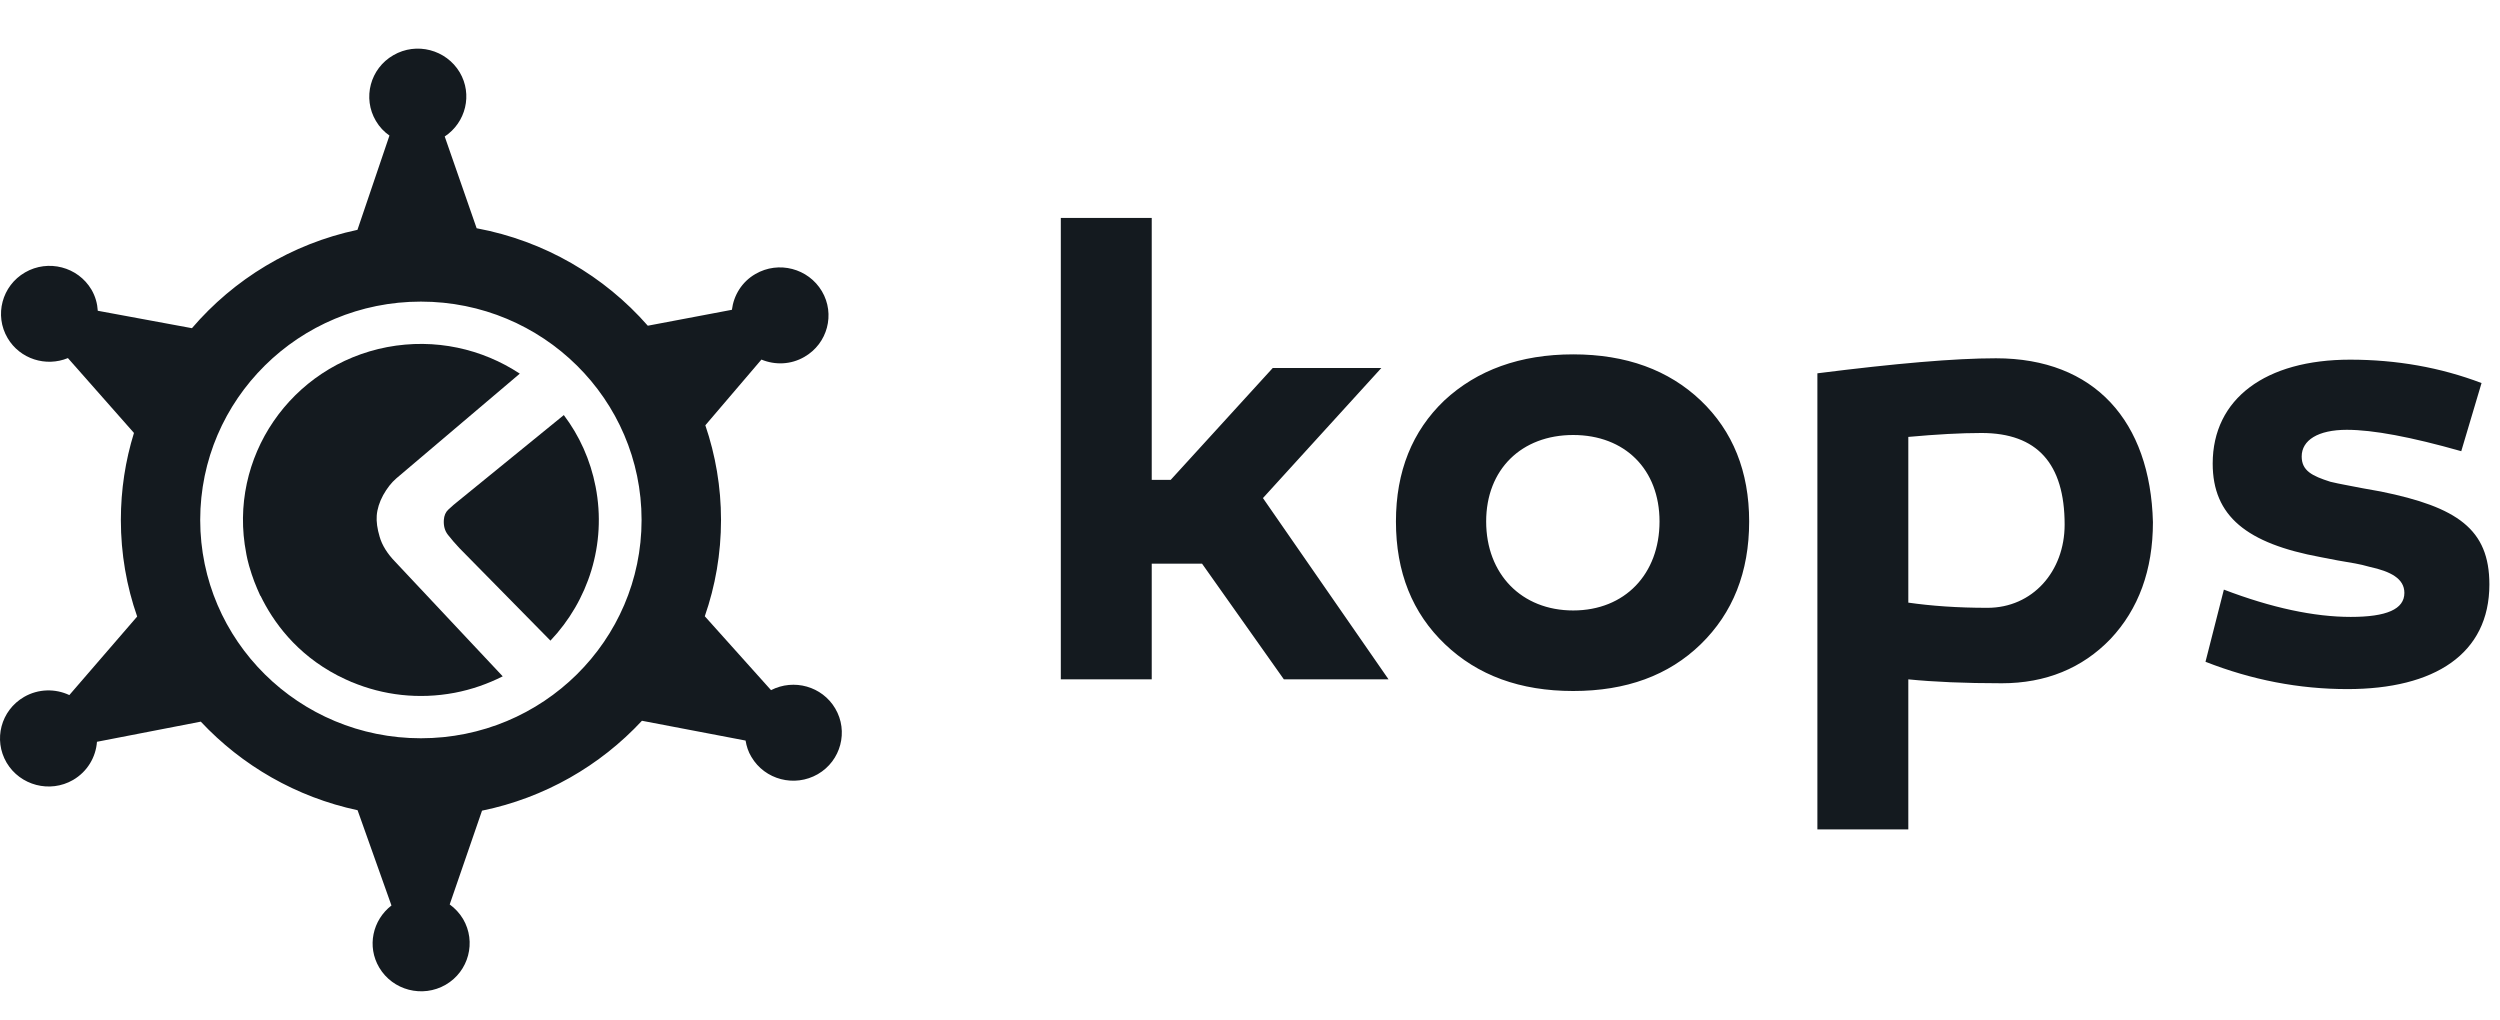
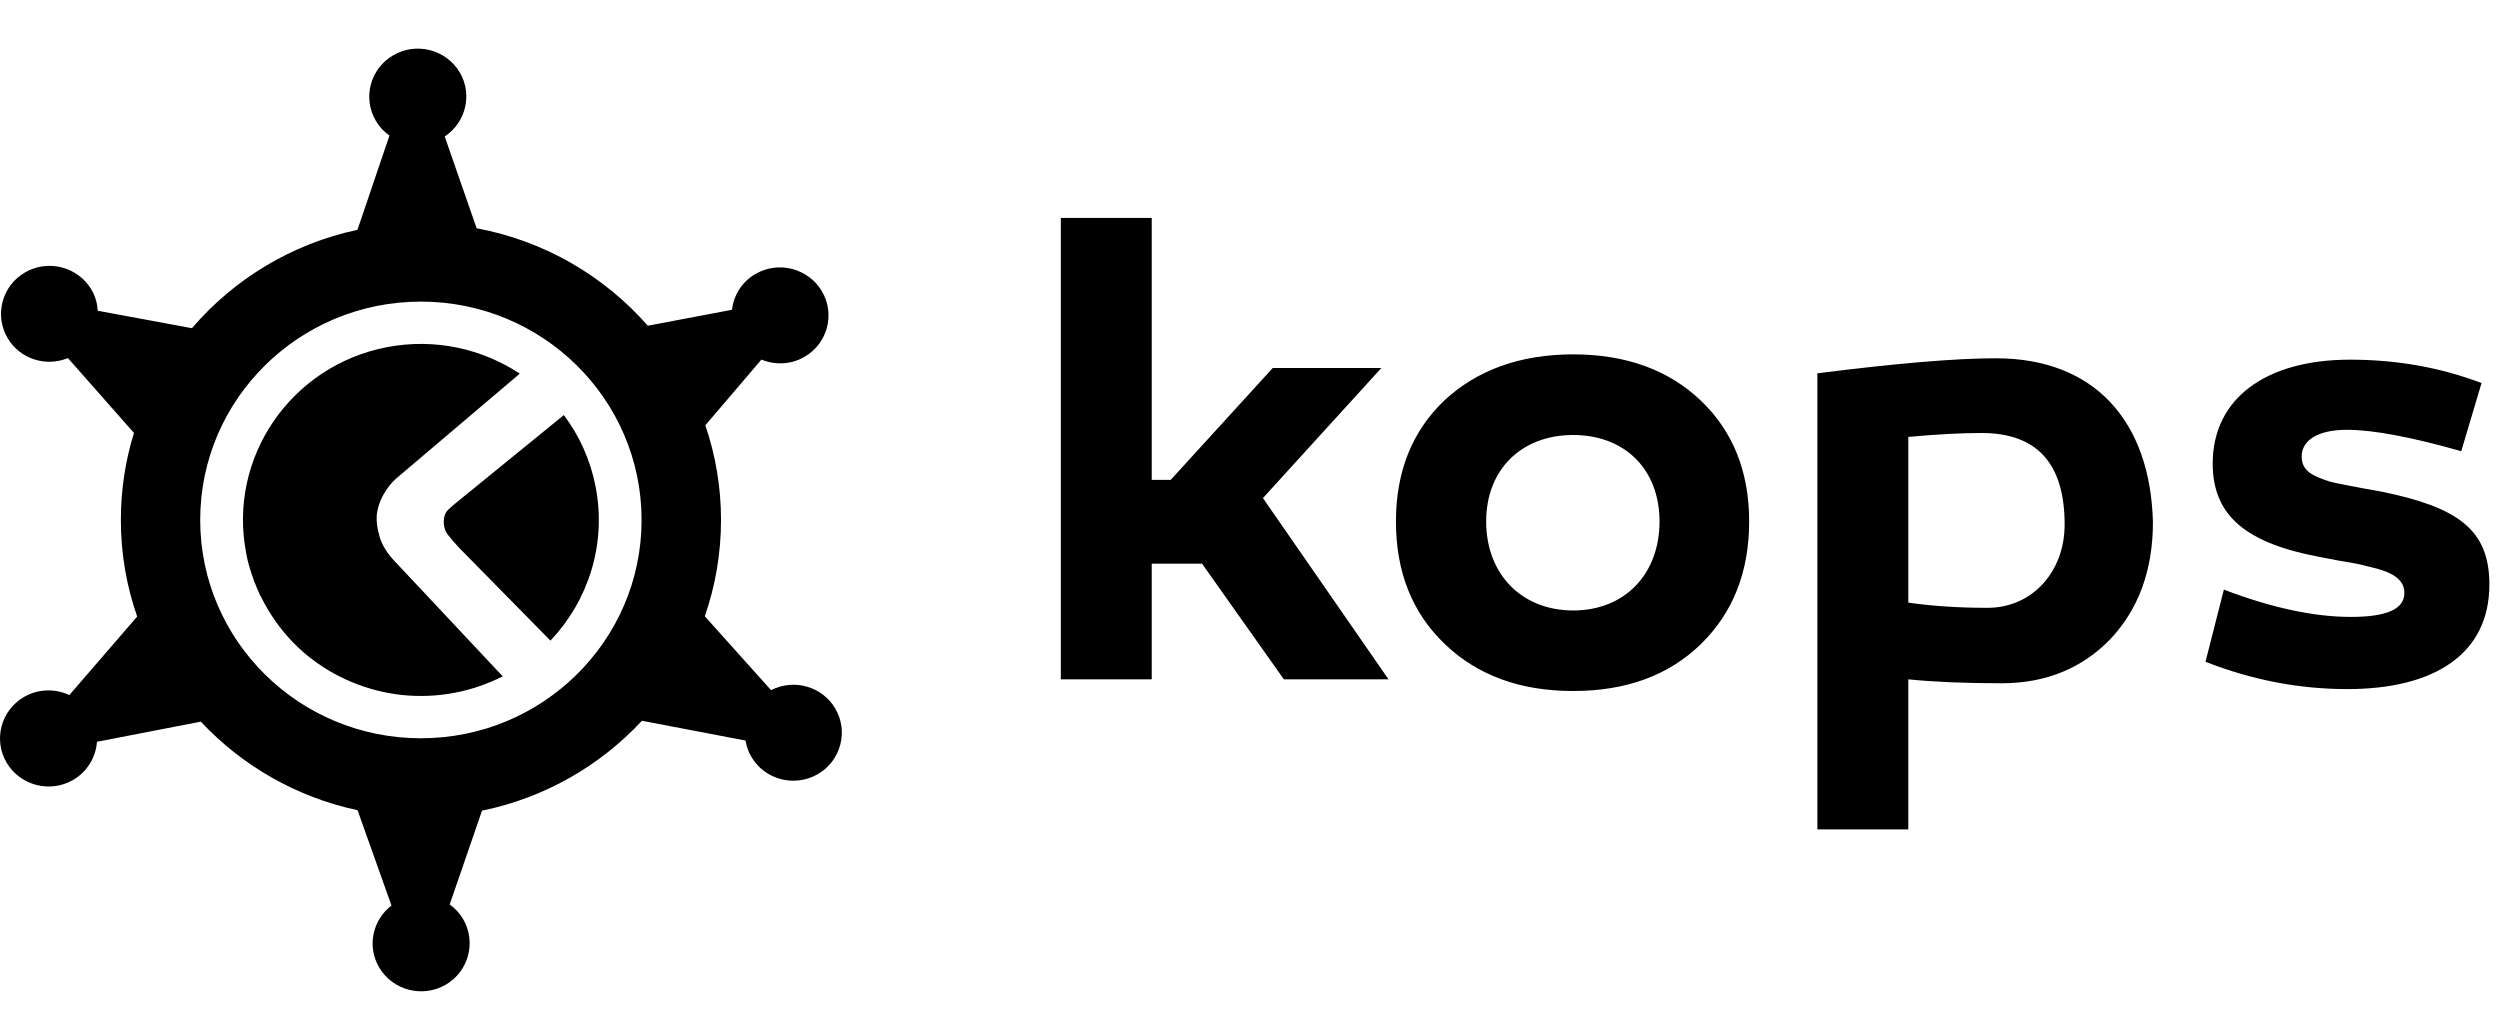
<svg xmlns="http://www.w3.org/2000/svg" width="157" height="64" viewBox="0 0 157 64" fill="none">
-   <path d="M52.452 44.491C51.629 43.098 49.856 42.607 48.421 43.341L44.261 38.701C44.92 36.806 45.28 34.773 45.28 32.652C45.28 30.575 44.931 28.575 44.295 26.708L47.818 22.581C48.672 22.935 49.666 22.907 50.52 22.41C51.972 21.576 52.464 19.725 51.615 18.289C50.763 16.853 48.896 16.361 47.441 17.207C46.587 17.698 46.076 18.549 45.964 19.455L40.682 20.455C37.951 17.339 34.199 15.13 29.933 14.334L27.928 8.572C29.255 7.694 29.69 5.932 28.872 4.545C28.02 3.115 26.153 2.623 24.701 3.468C23.249 4.302 22.755 6.158 23.607 7.595C23.827 7.97 24.12 8.28 24.458 8.512L22.448 14.434C18.313 15.312 14.689 17.533 12.054 20.61L6.141 19.516C6.113 19.063 5.99 18.61 5.744 18.19C4.896 16.754 3.025 16.268 1.573 17.108C0.122 17.947 -0.37 19.798 0.479 21.234C1.255 22.549 2.886 23.057 4.265 22.488L8.413 27.189C7.877 28.918 7.59 30.752 7.59 32.653C7.59 34.779 7.95 36.818 8.614 38.718L4.354 43.651C3.474 43.237 2.411 43.248 1.512 43.767C0.054 44.612 -0.431 46.457 0.417 47.899C1.266 49.33 3.137 49.822 4.588 48.982C5.49 48.457 6.018 47.546 6.09 46.584L12.61 45.319C15.192 48.076 18.604 50.059 22.456 50.882L24.584 56.865C23.395 57.782 23.032 59.439 23.814 60.76C24.662 62.196 26.533 62.682 27.988 61.842C29.436 61.002 29.928 59.152 29.079 57.71C28.859 57.345 28.571 57.036 28.241 56.799L30.271 50.91C34.205 50.103 37.692 48.087 40.314 45.264L46.822 46.507C46.88 46.861 46.989 47.209 47.188 47.534C48.033 48.971 49.901 49.457 51.359 48.617C52.81 47.778 53.298 45.922 52.452 44.491ZM26.432 46.363C18.777 46.363 12.573 40.226 12.573 32.653C12.573 25.079 18.777 18.941 26.432 18.941C34.085 18.941 40.291 25.079 40.291 32.653C40.291 40.226 34.085 46.363 26.432 46.363Z" fill="#141A1F" />
-   <path d="M23.843 33.713C23.689 33.199 23.631 32.757 23.659 32.384C23.689 31.967 23.826 31.531 24.063 31.094C24.306 30.658 24.583 30.304 24.892 30.039L32.643 23.465C30.281 21.907 27.327 21.228 24.317 21.797C18.256 22.957 14.295 28.752 15.462 34.745C15.462 34.745 15.54 35.276 15.813 36.083C15.83 36.132 15.847 36.182 15.867 36.232C15.897 36.32 15.931 36.414 15.964 36.508C16.087 36.817 16.21 37.121 16.349 37.419L16.361 37.413C17.148 39.038 18.594 41.06 21.199 42.419C21.241 42.435 21.283 42.457 21.325 42.479C21.453 42.546 21.581 42.606 21.71 42.667C21.799 42.705 21.888 42.744 21.972 42.783C22.011 42.799 22.05 42.816 22.09 42.838V42.833C24.063 43.661 26.294 43.935 28.553 43.507C29.628 43.302 30.638 42.944 31.571 42.474L24.815 35.276C24.317 34.763 23.991 34.232 23.843 33.713Z" fill="#141A1F" />
-   <path d="M35.408 26.067L28.833 31.421C28.591 31.614 28.364 31.802 28.152 32.006C27.985 32.161 27.892 32.376 27.873 32.652C27.851 33.023 27.928 33.329 28.13 33.586C28.361 33.878 28.604 34.161 28.85 34.42L34.568 40.232C36.935 37.735 38.108 34.183 37.404 30.565C37.078 28.879 36.38 27.354 35.408 26.067Z" fill="#141A1F" />
-   <path d="M73.52 30.136L79.928 23.111H86.748L79.313 31.279L87.2 42.663H80.627L75.49 35.4H72.329V42.663H66.619V13.688H72.329V30.136H73.52ZM106.807 25.152C108.82 27.072 109.847 29.604 109.847 32.748C109.847 35.931 108.82 38.497 106.807 40.457C104.793 42.417 102.124 43.395 98.796 43.395C95.468 43.395 92.799 42.417 90.745 40.457C88.691 38.497 87.665 35.931 87.665 32.748C87.665 29.604 88.691 27.072 90.701 25.152C92.758 23.238 95.468 22.254 98.796 22.254C102.124 22.254 104.793 23.238 106.807 25.152ZM98.796 27.318C95.552 27.318 93.331 29.478 93.331 32.748C93.331 36.051 95.552 38.337 98.796 38.337C102.041 38.337 104.218 36.051 104.218 32.748C104.218 29.478 102.041 27.318 98.796 27.318ZM135.204 32.788C135.204 35.805 134.301 38.257 132.535 40.132C130.769 41.966 128.468 42.909 125.715 42.909C123.374 42.909 121.444 42.823 119.842 42.663V52.087H114.132V23.444C119.019 22.826 122.758 22.5 125.344 22.5C131.548 22.5 135.041 26.461 135.204 32.788ZM129.659 32.947C129.659 29.113 127.933 27.192 124.441 27.192C123.126 27.192 121.608 27.278 119.842 27.438V37.845C121.28 38.051 122.922 38.171 124.812 38.171C127.645 38.171 129.659 35.885 129.659 32.947ZM139.659 37.028C142.656 38.171 145.326 38.742 147.627 38.742C149.885 38.742 150.995 38.257 150.995 37.234C150.995 36.336 150.132 35.885 148.817 35.599C148.118 35.4 147.75 35.36 146.804 35.194L145.737 34.988C141.097 34.13 138.957 32.416 138.957 29.113C138.957 25.032 142.285 22.587 147.583 22.587C150.5 22.587 153.253 23.072 155.841 24.055L154.567 28.335C151.406 27.438 149.022 26.992 147.379 26.992C145.573 26.992 144.546 27.644 144.546 28.667C144.546 29.564 145.201 29.89 146.352 30.256C147.051 30.422 147.379 30.462 148.369 30.661L149.516 30.867C154.32 31.844 156.333 33.233 156.333 36.702C156.333 41.069 152.885 43.275 147.419 43.275C144.379 43.275 141.422 42.703 138.505 41.56L139.659 37.028Z" fill="#141A1F" />
+   <path d="M52.452 44.491C51.629 43.098 49.856 42.607 48.421 43.341L44.261 38.701C44.92 36.806 45.28 34.773 45.28 32.652C45.28 30.575 44.931 28.575 44.295 26.708L47.818 22.581C48.672 22.935 49.666 22.907 50.52 22.41C51.972 21.576 52.464 19.725 51.615 18.289C50.763 16.853 48.896 16.361 47.441 17.207C46.587 17.698 46.076 18.549 45.964 19.455L40.682 20.455C37.951 17.339 34.199 15.13 29.933 14.334L27.928 8.572C29.255 7.694 29.69 5.932 28.872 4.545C28.02 3.115 26.153 2.623 24.701 3.468C23.249 4.302 22.755 6.158 23.607 7.595C23.827 7.97 24.12 8.28 24.458 8.512L22.448 14.434C18.313 15.312 14.689 17.533 12.054 20.61L6.141 19.516C6.113 19.063 5.99 18.61 5.744 18.19C4.896 16.754 3.025 16.268 1.573 17.108C0.122 17.947 -0.37 19.798 0.479 21.234C1.255 22.549 2.886 23.057 4.265 22.488L8.413 27.189C7.877 28.918 7.59 30.752 7.59 32.653C7.59 34.779 7.95 36.818 8.614 38.718L4.354 43.651C3.474 43.237 2.411 43.248 1.512 43.767C0.054 44.612 -0.431 46.457 0.417 47.899C1.266 49.33 3.137 49.822 4.588 48.982C5.49 48.457 6.018 47.546 6.09 46.584L12.61 45.319C15.192 48.076 18.604 50.059 22.456 50.882L24.584 56.865C23.395 57.782 23.032 59.439 23.814 60.76C24.662 62.196 26.533 62.682 27.988 61.842C29.436 61.002 29.928 59.152 29.079 57.71C28.859 57.345 28.571 57.036 28.241 56.799L30.271 50.91C34.205 50.103 37.692 48.087 40.314 45.264L46.822 46.507C46.88 46.861 46.989 47.209 47.188 47.534C48.033 48.971 49.901 49.457 51.359 48.617C52.81 47.778 53.298 45.922 52.452 44.491ZM26.432 46.363C18.777 46.363 12.573 40.226 12.573 32.653C12.573 25.079 18.777 18.941 26.432 18.941C34.085 18.941 40.291 25.079 40.291 32.653C40.291 40.226 34.085 46.363 26.432 46.363Z" fill="currentColor" />
+   <path d="M23.843 33.713C23.689 33.199 23.631 32.757 23.659 32.384C23.689 31.967 23.826 31.531 24.063 31.094C24.306 30.658 24.583 30.304 24.892 30.039L32.643 23.465C30.281 21.907 27.327 21.228 24.317 21.797C18.256 22.957 14.295 28.752 15.462 34.745C15.462 34.745 15.54 35.276 15.813 36.083C15.83 36.132 15.847 36.182 15.867 36.232C15.897 36.32 15.931 36.414 15.964 36.508C16.087 36.817 16.21 37.121 16.349 37.419L16.361 37.413C17.148 39.038 18.594 41.06 21.199 42.419C21.241 42.435 21.283 42.457 21.325 42.479C21.453 42.546 21.581 42.606 21.71 42.667C21.799 42.705 21.888 42.744 21.972 42.783C22.011 42.799 22.05 42.816 22.09 42.838V42.833C24.063 43.661 26.294 43.935 28.553 43.507C29.628 43.302 30.638 42.944 31.571 42.474L24.815 35.276C24.317 34.763 23.991 34.232 23.843 33.713Z" fill="currentColor" />
+   <path d="M35.408 26.067L28.833 31.421C28.591 31.614 28.364 31.802 28.152 32.006C27.985 32.161 27.892 32.376 27.873 32.652C27.851 33.023 27.928 33.329 28.13 33.586C28.361 33.878 28.604 34.161 28.85 34.42L34.568 40.232C36.935 37.735 38.108 34.183 37.404 30.565C37.078 28.879 36.38 27.354 35.408 26.067Z" fill="currentColor" />
+   <path d="M73.52 30.136L79.928 23.111H86.748L79.313 31.279L87.2 42.663H80.627L75.49 35.4H72.329V42.663H66.619V13.688H72.329V30.136H73.52ZM106.807 25.152C108.82 27.072 109.847 29.604 109.847 32.748C109.847 35.931 108.82 38.497 106.807 40.457C104.793 42.417 102.124 43.395 98.796 43.395C95.468 43.395 92.799 42.417 90.745 40.457C88.691 38.497 87.665 35.931 87.665 32.748C87.665 29.604 88.691 27.072 90.701 25.152C92.758 23.238 95.468 22.254 98.796 22.254C102.124 22.254 104.793 23.238 106.807 25.152ZM98.796 27.318C95.552 27.318 93.331 29.478 93.331 32.748C93.331 36.051 95.552 38.337 98.796 38.337C102.041 38.337 104.218 36.051 104.218 32.748C104.218 29.478 102.041 27.318 98.796 27.318ZM135.204 32.788C135.204 35.805 134.301 38.257 132.535 40.132C130.769 41.966 128.468 42.909 125.715 42.909C123.374 42.909 121.444 42.823 119.842 42.663V52.087H114.132V23.444C119.019 22.826 122.758 22.5 125.344 22.5C131.548 22.5 135.041 26.461 135.204 32.788ZM129.659 32.947C129.659 29.113 127.933 27.192 124.441 27.192C123.126 27.192 121.608 27.278 119.842 27.438V37.845C121.28 38.051 122.922 38.171 124.812 38.171C127.645 38.171 129.659 35.885 129.659 32.947ZM139.659 37.028C142.656 38.171 145.326 38.742 147.627 38.742C149.885 38.742 150.995 38.257 150.995 37.234C150.995 36.336 150.132 35.885 148.817 35.599C148.118 35.4 147.75 35.36 146.804 35.194L145.737 34.988C141.097 34.13 138.957 32.416 138.957 29.113C138.957 25.032 142.285 22.587 147.583 22.587C150.5 22.587 153.253 23.072 155.841 24.055L154.567 28.335C151.406 27.438 149.022 26.992 147.379 26.992C145.573 26.992 144.546 27.644 144.546 28.667C144.546 29.564 145.201 29.89 146.352 30.256C147.051 30.422 147.379 30.462 148.369 30.661L149.516 30.867C154.32 31.844 156.333 33.233 156.333 36.702C156.333 41.069 152.885 43.275 147.419 43.275C144.379 43.275 141.422 42.703 138.505 41.56L139.659 37.028Z" fill="currentColor" />
</svg>
